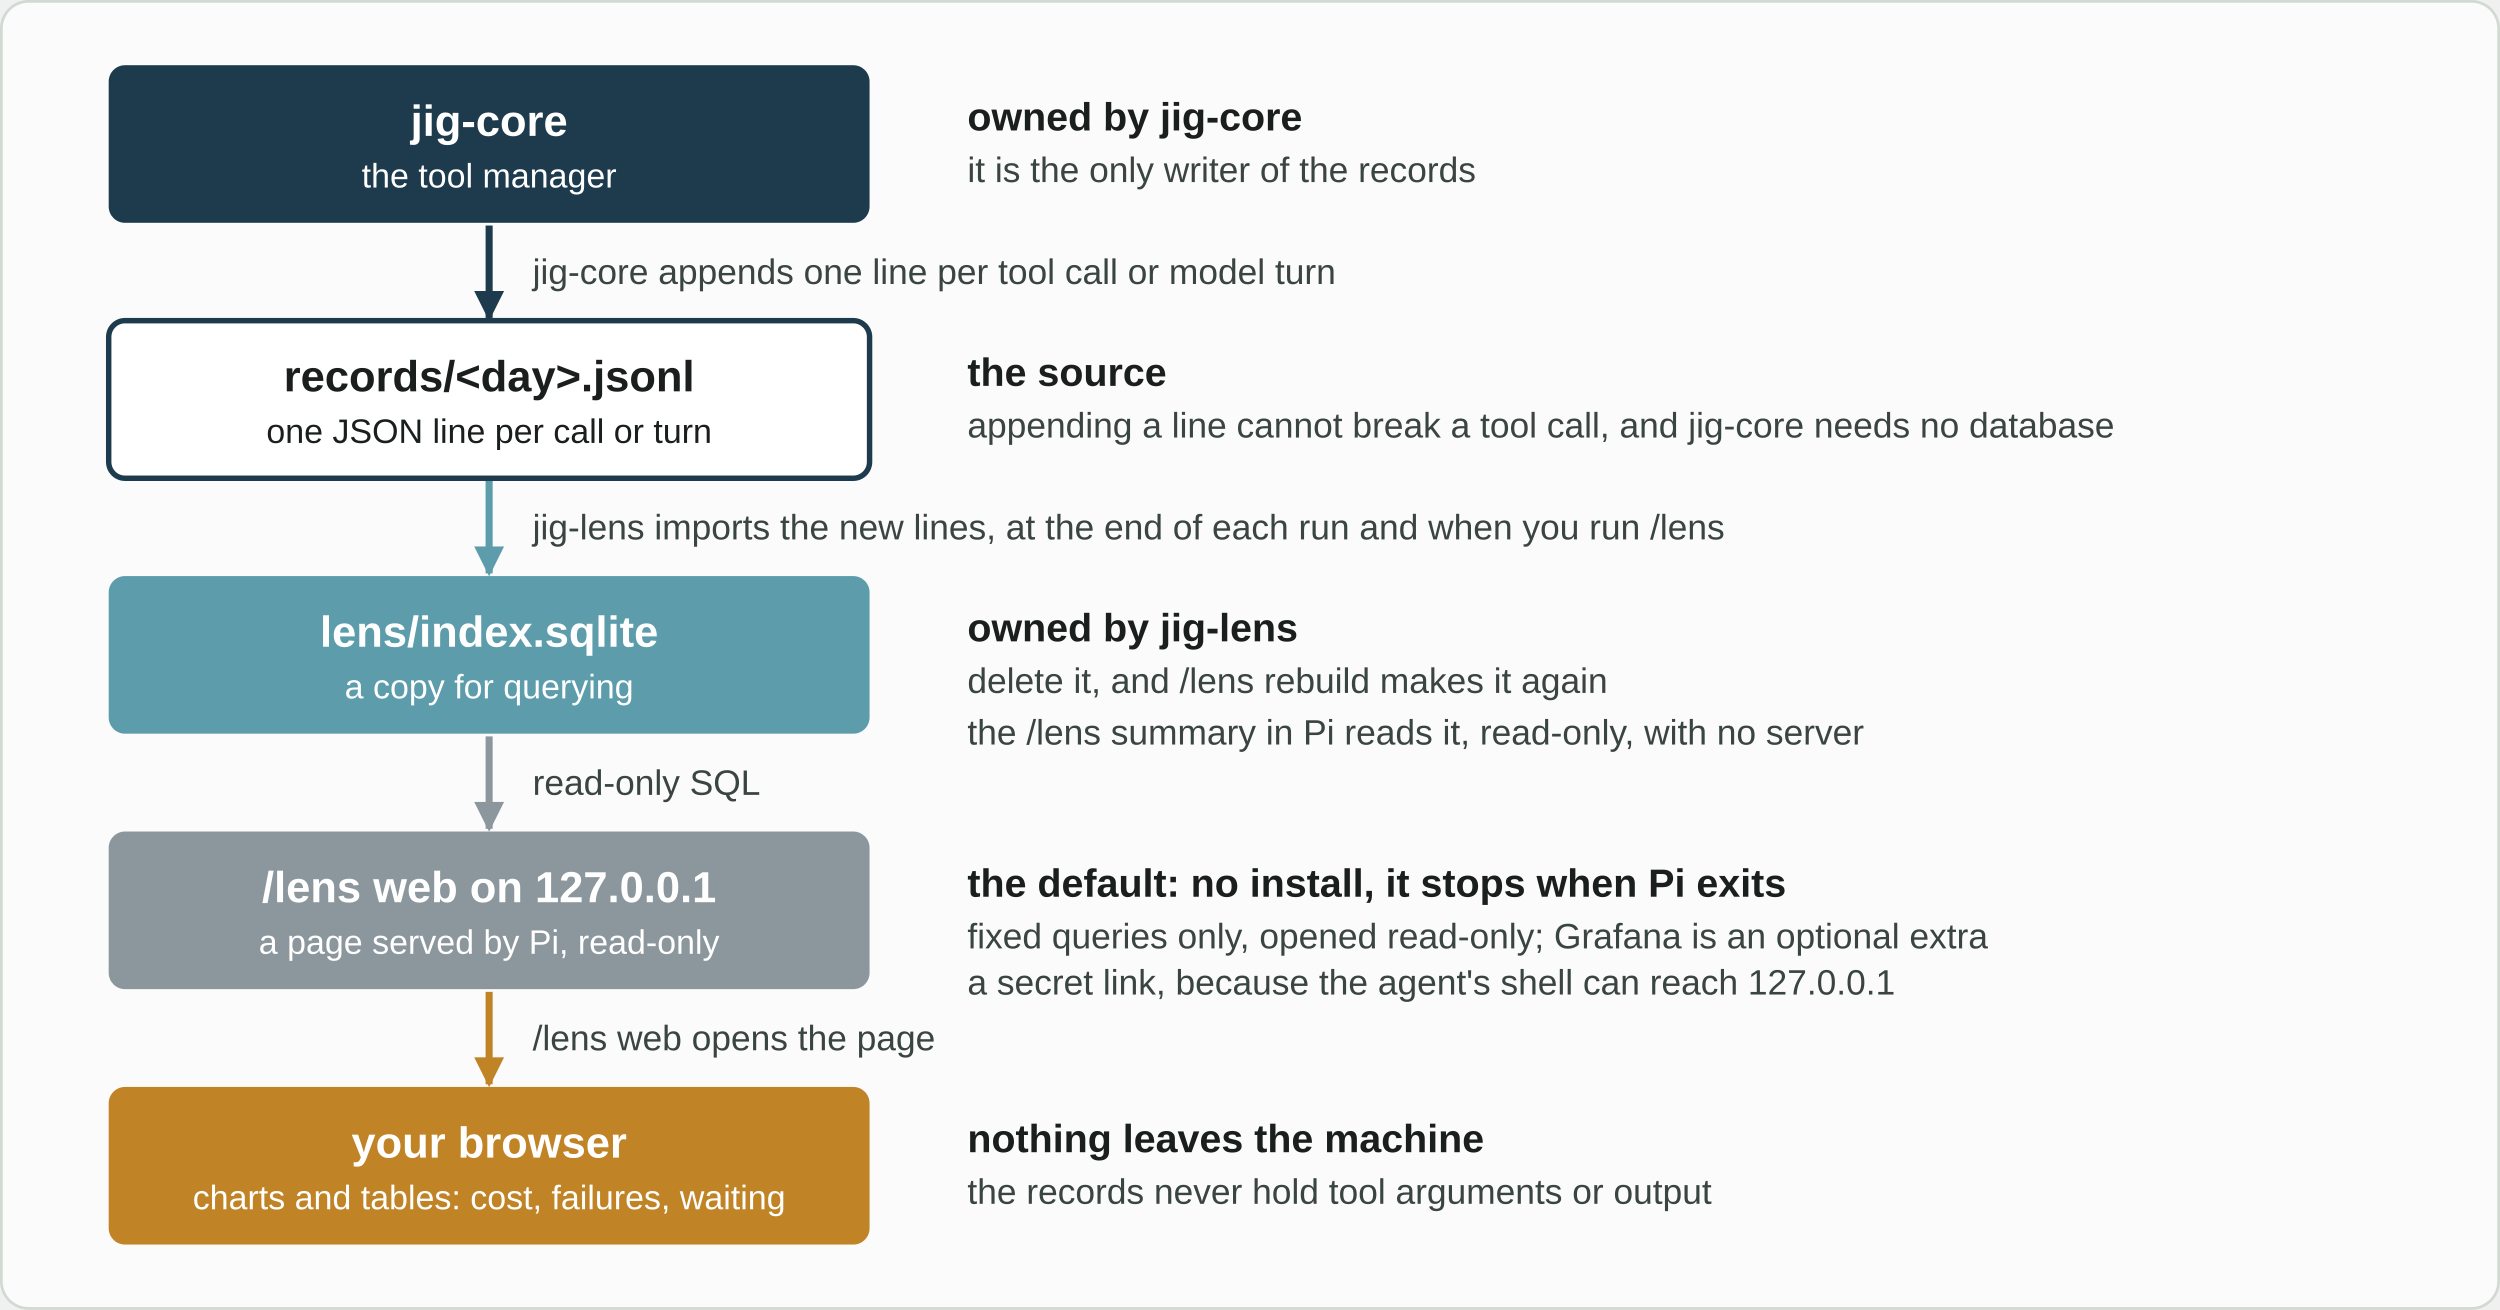
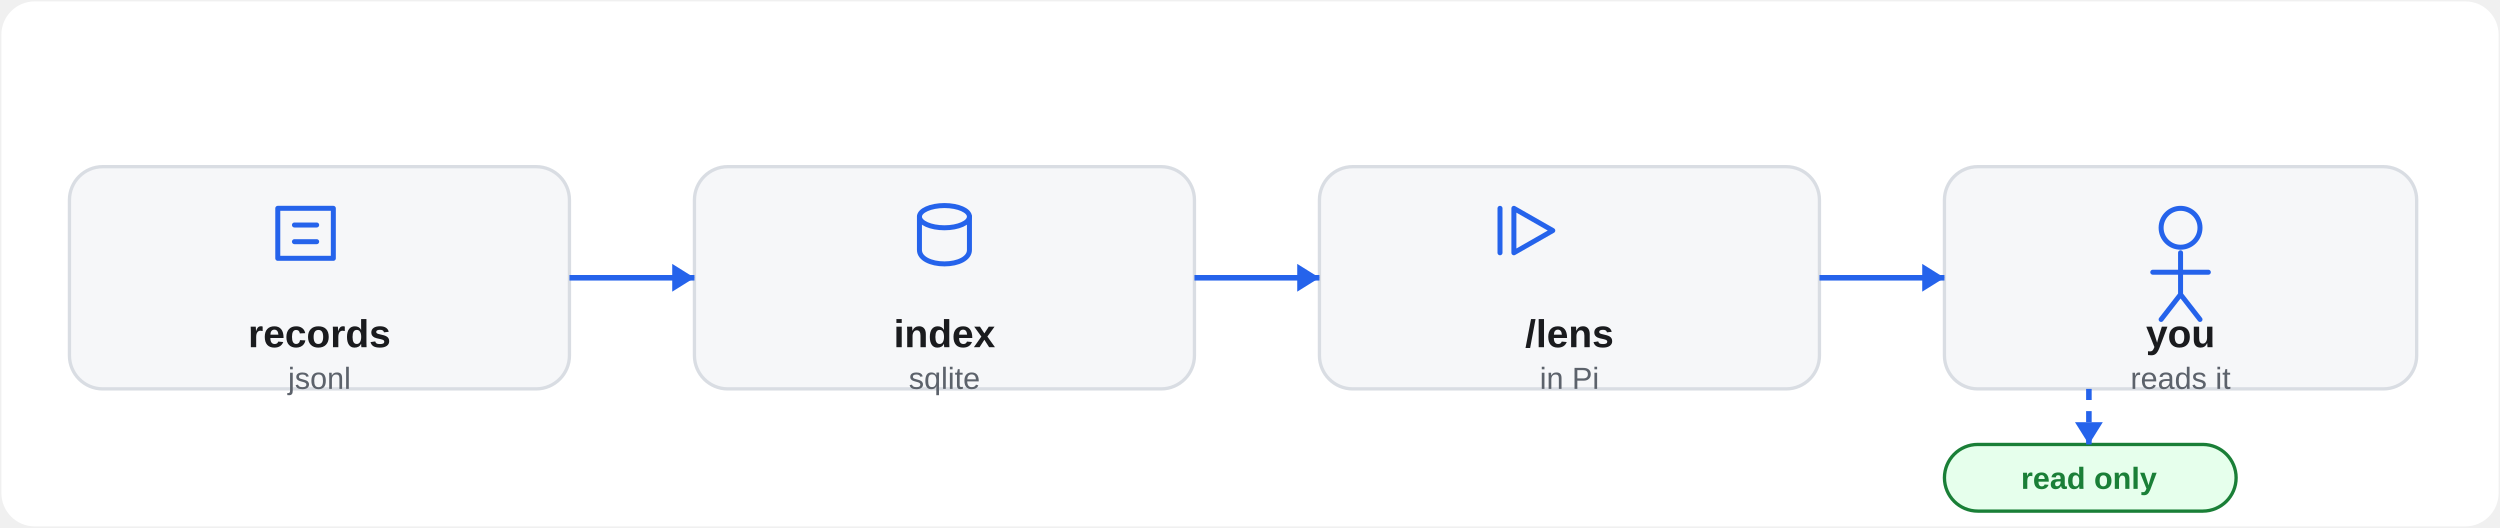
- <svg xmlns="http://www.w3.org/2000/svg" width="920" height="482" viewBox="0 0 920 482" role="img" aria-label="How jig-lens works. jig-core appends one line per tool call or model turn to a daily records file. jig-lens imports the new lines into its own SQLite index, which it can rebuild. The /lens summary in Pi reads the index read-only, with no server. /lens web serves a page from Pi on 127.0.0.1 that reads the index read-only, behind a secret link; Grafana is an optional extra with its sign-in on. Everything stays on this machine." font-family="IBM Plex Sans, Segoe UI, Arial, sans-serif">
-   <rect x="0.5" y="0.5" width="919" height="481" rx="10" fill="#FAFBFA" stroke="#D2D9D3" />
-   <defs>
-     <marker id="lensflow-head-1d3b4d-11" viewBox="0 0 10 10" refX="9" refY="5" markerUnits="userSpaceOnUse" markerWidth="11" markerHeight="11" orient="auto">
-       <path d="M0,0 L10,5 L0,10 z" fill="#1D3B4D" />
-     </marker>
-     <marker id="lensflow-head-5c9cab-11" viewBox="0 0 10 10" refX="9" refY="5" markerUnits="userSpaceOnUse" markerWidth="11" markerHeight="11" orient="auto">
-       <path d="M0,0 L10,5 L0,10 z" fill="#5C9CAB" />
-     </marker>
-     <marker id="lensflow-head-8c979d-11" viewBox="0 0 10 10" refX="9" refY="5" markerUnits="userSpaceOnUse" markerWidth="11" markerHeight="11" orient="auto">
-       <path d="M0,0 L10,5 L0,10 z" fill="#8C979D" />
-     </marker>
-     <marker id="lensflow-head-c08326-11" viewBox="0 0 10 10" refX="9" refY="5" markerUnits="userSpaceOnUse" markerWidth="11" markerHeight="11" orient="auto">
-       <path d="M0,0 L10,5 L0,10 z" fill="#C08326" />
-     </marker>
-   </defs>
-   <rect x="40" y="24" width="280" height="58" rx="6" fill="#1D3B4D" />
-   <text x="180" y="50" font-size="16" fill="#FFFFFF" font-weight="700" text-anchor="middle">jig-core</text>
-   <text x="180" y="69" font-size="12.5" fill="#FFFFFF" text-anchor="middle">the tool manager</text>
-   <text x="356" y="48" font-size="14.5" fill="#1A1F1D" font-weight="700">owned by jig-core</text>
-   <text x="356" y="67" font-size="13" fill="#3A4440">it is the only writer of the records</text>
-   <rect x="40" y="118" width="280" height="58" rx="6" fill="#FFFFFF" stroke="#1D3B4D" stroke-width="2" />
-   <text x="180" y="144" font-size="16" fill="#1A1F1D" font-weight="700" text-anchor="middle">records/&lt;day&gt;.jsonl</text>
-   <text x="180" y="163" font-size="12.5" fill="#1A1F1D" text-anchor="middle">one JSON line per call or turn</text>
-   <text x="356" y="142" font-size="14.5" fill="#1A1F1D" font-weight="700">the source</text>
-   <text x="356" y="161" font-size="13" fill="#3A4440">appending a line cannot break a tool call, and jig-core needs no database</text>
-   <rect x="40" y="212" width="280" height="58" rx="6" fill="#5C9CAB" />
-   <text x="180" y="238" font-size="16" fill="#FFFFFF" font-weight="700" text-anchor="middle">lens/index.sqlite</text>
-   <text x="180" y="257" font-size="12.5" fill="#FFFFFF" text-anchor="middle">a copy for querying</text>
-   <text x="356" y="236" font-size="14.5" fill="#1A1F1D" font-weight="700">owned by jig-lens</text>
-   <text x="356" y="255" font-size="13" fill="#3A4440">delete it, and /lens rebuild makes it again</text>
-   <text x="356" y="274" font-size="13" fill="#3A4440">the /lens summary in Pi reads it, read-only, with no server</text>
-   <rect x="40" y="306" width="280" height="58" rx="6" fill="#8C979D" />
-   <text x="180" y="332" font-size="16" fill="#FFFFFF" font-weight="700" text-anchor="middle">/lens web on 127.0.0.1</text>
-   <text x="180" y="351" font-size="12.5" fill="#FFFFFF" text-anchor="middle">a page served by Pi, read-only</text>
-   <text x="356" y="330" font-size="14.5" fill="#1A1F1D" font-weight="700">the default: no install, it stops when Pi exits</text>
-   <text x="356" y="349" font-size="13" fill="#3A4440">fixed queries only, opened read-only; Grafana is an optional extra</text>
-   <text x="356" y="366" font-size="13" fill="#3A4440">a secret link, because the agent's shell can reach 127.0.0.1</text>
-   <rect x="40" y="400" width="280" height="58" rx="6" fill="#C08326" />
-   <text x="180" y="426" font-size="16" fill="#FFFFFF" font-weight="700" text-anchor="middle">your browser</text>
-   <text x="180" y="445" font-size="12.5" fill="#FFFFFF" text-anchor="middle">charts and tables: cost, failures, waiting</text>
-   <text x="356" y="424" font-size="14.5" fill="#1A1F1D" font-weight="700">nothing leaves the machine</text>
-   <text x="356" y="443" font-size="13" fill="#3A4440">the records never hold tool arguments or output</text>
-   <path d="M180 83 V117" fill="none" stroke="#1D3B4D" stroke-width="2.6" marker-end="url(#lensflow-head-1d3b4d-11)" />
-   <text x="196" y="104.5" font-size="13" fill="#3A4440">jig-core appends one line per tool call or model turn</text>
-   <path d="M180 177 V211" fill="none" stroke="#5C9CAB" stroke-width="2.6" marker-end="url(#lensflow-head-5c9cab-11)" />
-   <text x="196" y="198.5" font-size="13" fill="#3A4440">jig-lens imports the new lines, at the end of each run and when you run /lens</text>
-   <path d="M180 271 V305" fill="none" stroke="#8C979D" stroke-width="2.6" marker-end="url(#lensflow-head-8c979d-11)" />
-   <text x="196" y="292.5" font-size="13" fill="#3A4440">read-only SQL</text>
-   <path d="M180 365 V399" fill="none" stroke="#C08326" stroke-width="2.6" marker-end="url(#lensflow-head-c08326-11)" />
-   <text x="196" y="386.5" font-size="13" fill="#3A4440">/lens web opens the page</text>
+ <svg xmlns="http://www.w3.org/2000/svg" width="900" height="190" viewBox="0 0 900 190" role="img" aria-label="jig-core appends records; jig-lens imports them into its own index; the /lens summary in Pi reads that index read-only and shows it to you. /lens web is another read-only view." font-family="IBM Plex Sans, Segoe UI, Arial, sans-serif">
+   <style>
+     .bg{fill:#fff}.node{fill:#f6f7f9;stroke:#d9dde3;stroke-width:1.2}.label{fill:#1a1b1e;font-size:14px;font-weight:700}
+     .sub{fill:#5c626b;font-size:11px}.accent{fill:none;stroke:#2563eb;stroke-width:1.8;stroke-linecap:round;stroke-linejoin:round}
+     .path{fill:none;stroke:#2563eb;stroke-width:2}.arrowhead{fill:#2563eb}.chip{fill:#e6ffec;stroke:#1a7f37;stroke-width:1.2}.chip-text{fill:#1a7f37;font-size:11px;font-weight:700}
+     @media (prefers-color-scheme: dark){
+       .bg{fill:#111113}.node{fill:#18181b;stroke:#2c2c31}.label{fill:#e7e7ea}.sub{fill:#9a9aa2}
+       .accent{stroke:#7aa2f7}.path{stroke:#7aa2f7}.arrowhead{fill:#7aa2f7}.chip{fill:#14251a;stroke:#6ccb8a}.chip-text{fill:#6ccb8a}
+     }
+   </style>
+   <rect class="bg" x="0.5" y="0.5" width="899" height="189" rx="12" />
+   <rect class="node" x="25" y="60" width="180" height="80" rx="12" />
+   <path class="accent" d="M100 75 h20 v18 h-20 z M106 81 h8 M106 87 h8 M106 93 h5" />
+   <text class="label" x="115" y="125" text-anchor="middle">records</text>
+   <text class="sub" x="115" y="140" text-anchor="middle">jsonl</text>
+   <rect class="node" x="250" y="60" width="180" height="80" rx="12" />
+   <ellipse class="accent" cx="340" cy="78" rx="9" ry="4" />
+   <path class="accent" d="M331 78 v12 c0 3 4 5 9 5 s9 -2 9 -5 v-12" />
+   <text class="label" x="340" y="125" text-anchor="middle">index</text>
+   <text class="sub" x="340" y="140" text-anchor="middle">sqlite</text>
+   <rect class="node" x="475" y="60" width="180" height="80" rx="12" />
+   <path class="accent" d="M545 75 l14 8 -14 8 z M540 75 v16" />
+   <text class="label" x="565" y="125" text-anchor="middle">/lens</text>
+   <text class="sub" x="565" y="140" text-anchor="middle">in Pi</text>
+   <rect class="node" x="700" y="60" width="170" height="80" rx="12" />
+   <circle class="accent" cx="785" cy="82" r="7" />
+   <path class="accent" d="M785 91 v15 M775 98 h20 M785 106 l-7 9 M785 106 l7 9" />
+   <text class="label" x="785" y="125" text-anchor="middle">you</text>
+   <text class="sub" x="785" y="140" text-anchor="middle">reads it</text>
+   <path class="path" d="M205 100 H250" />
+   <path id="lensb1-arrow-1" class="arrowhead" d="M242 95 L250 100 L242 105 z" />
+   <path class="path" d="M430 100 H475" />
+   <path id="lensb1-arrow-2" class="arrowhead" d="M467 95 L475 100 L467 105 z" />
+   <path class="path" d="M655 100 H700" />
+   <path id="lensb1-arrow-3" class="arrowhead" d="M692 95 L700 100 L692 105 z" />
+   <rect class="chip" x="700" y="160" width="105" height="24" rx="12" />
+   <text class="chip-text" x="752" y="176" text-anchor="middle">read only</text>
+   <path class="path" d="M752 140 V160" stroke-dasharray="4 4" />
+   <path id="lensb1-arrow-4" class="arrowhead" d="M747 152 L752 160 L757 152 z" />
</svg>
